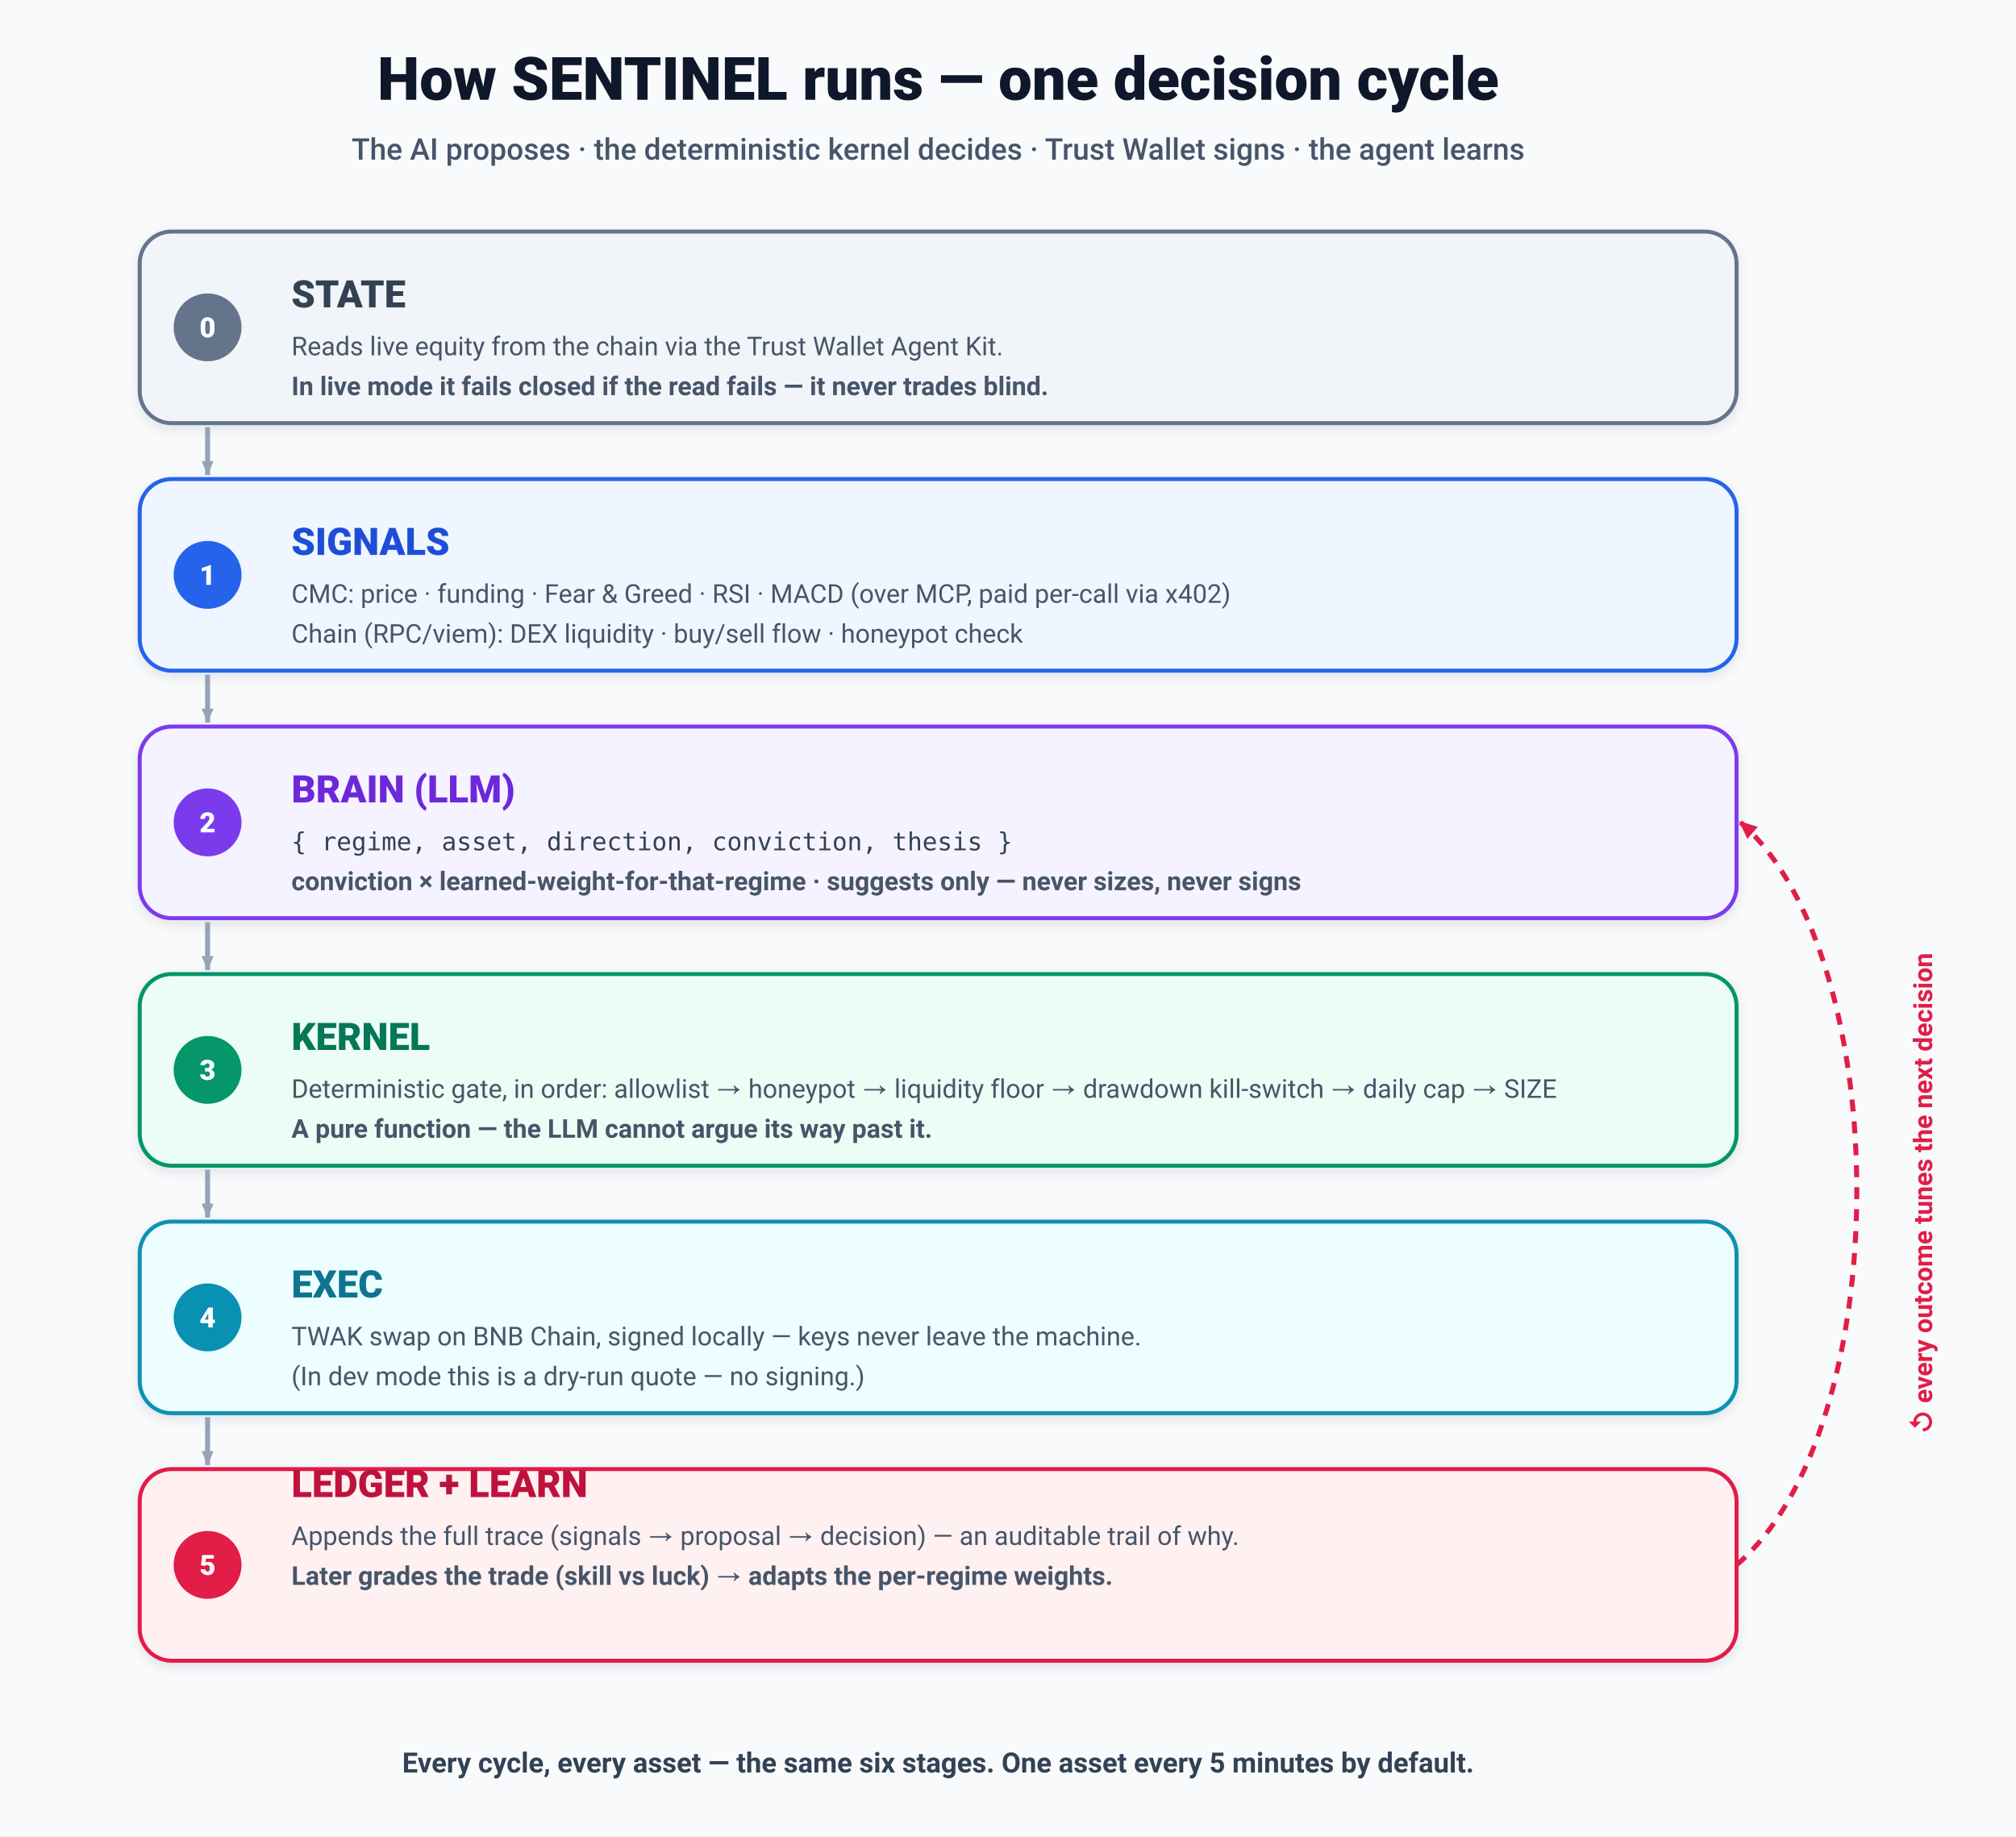
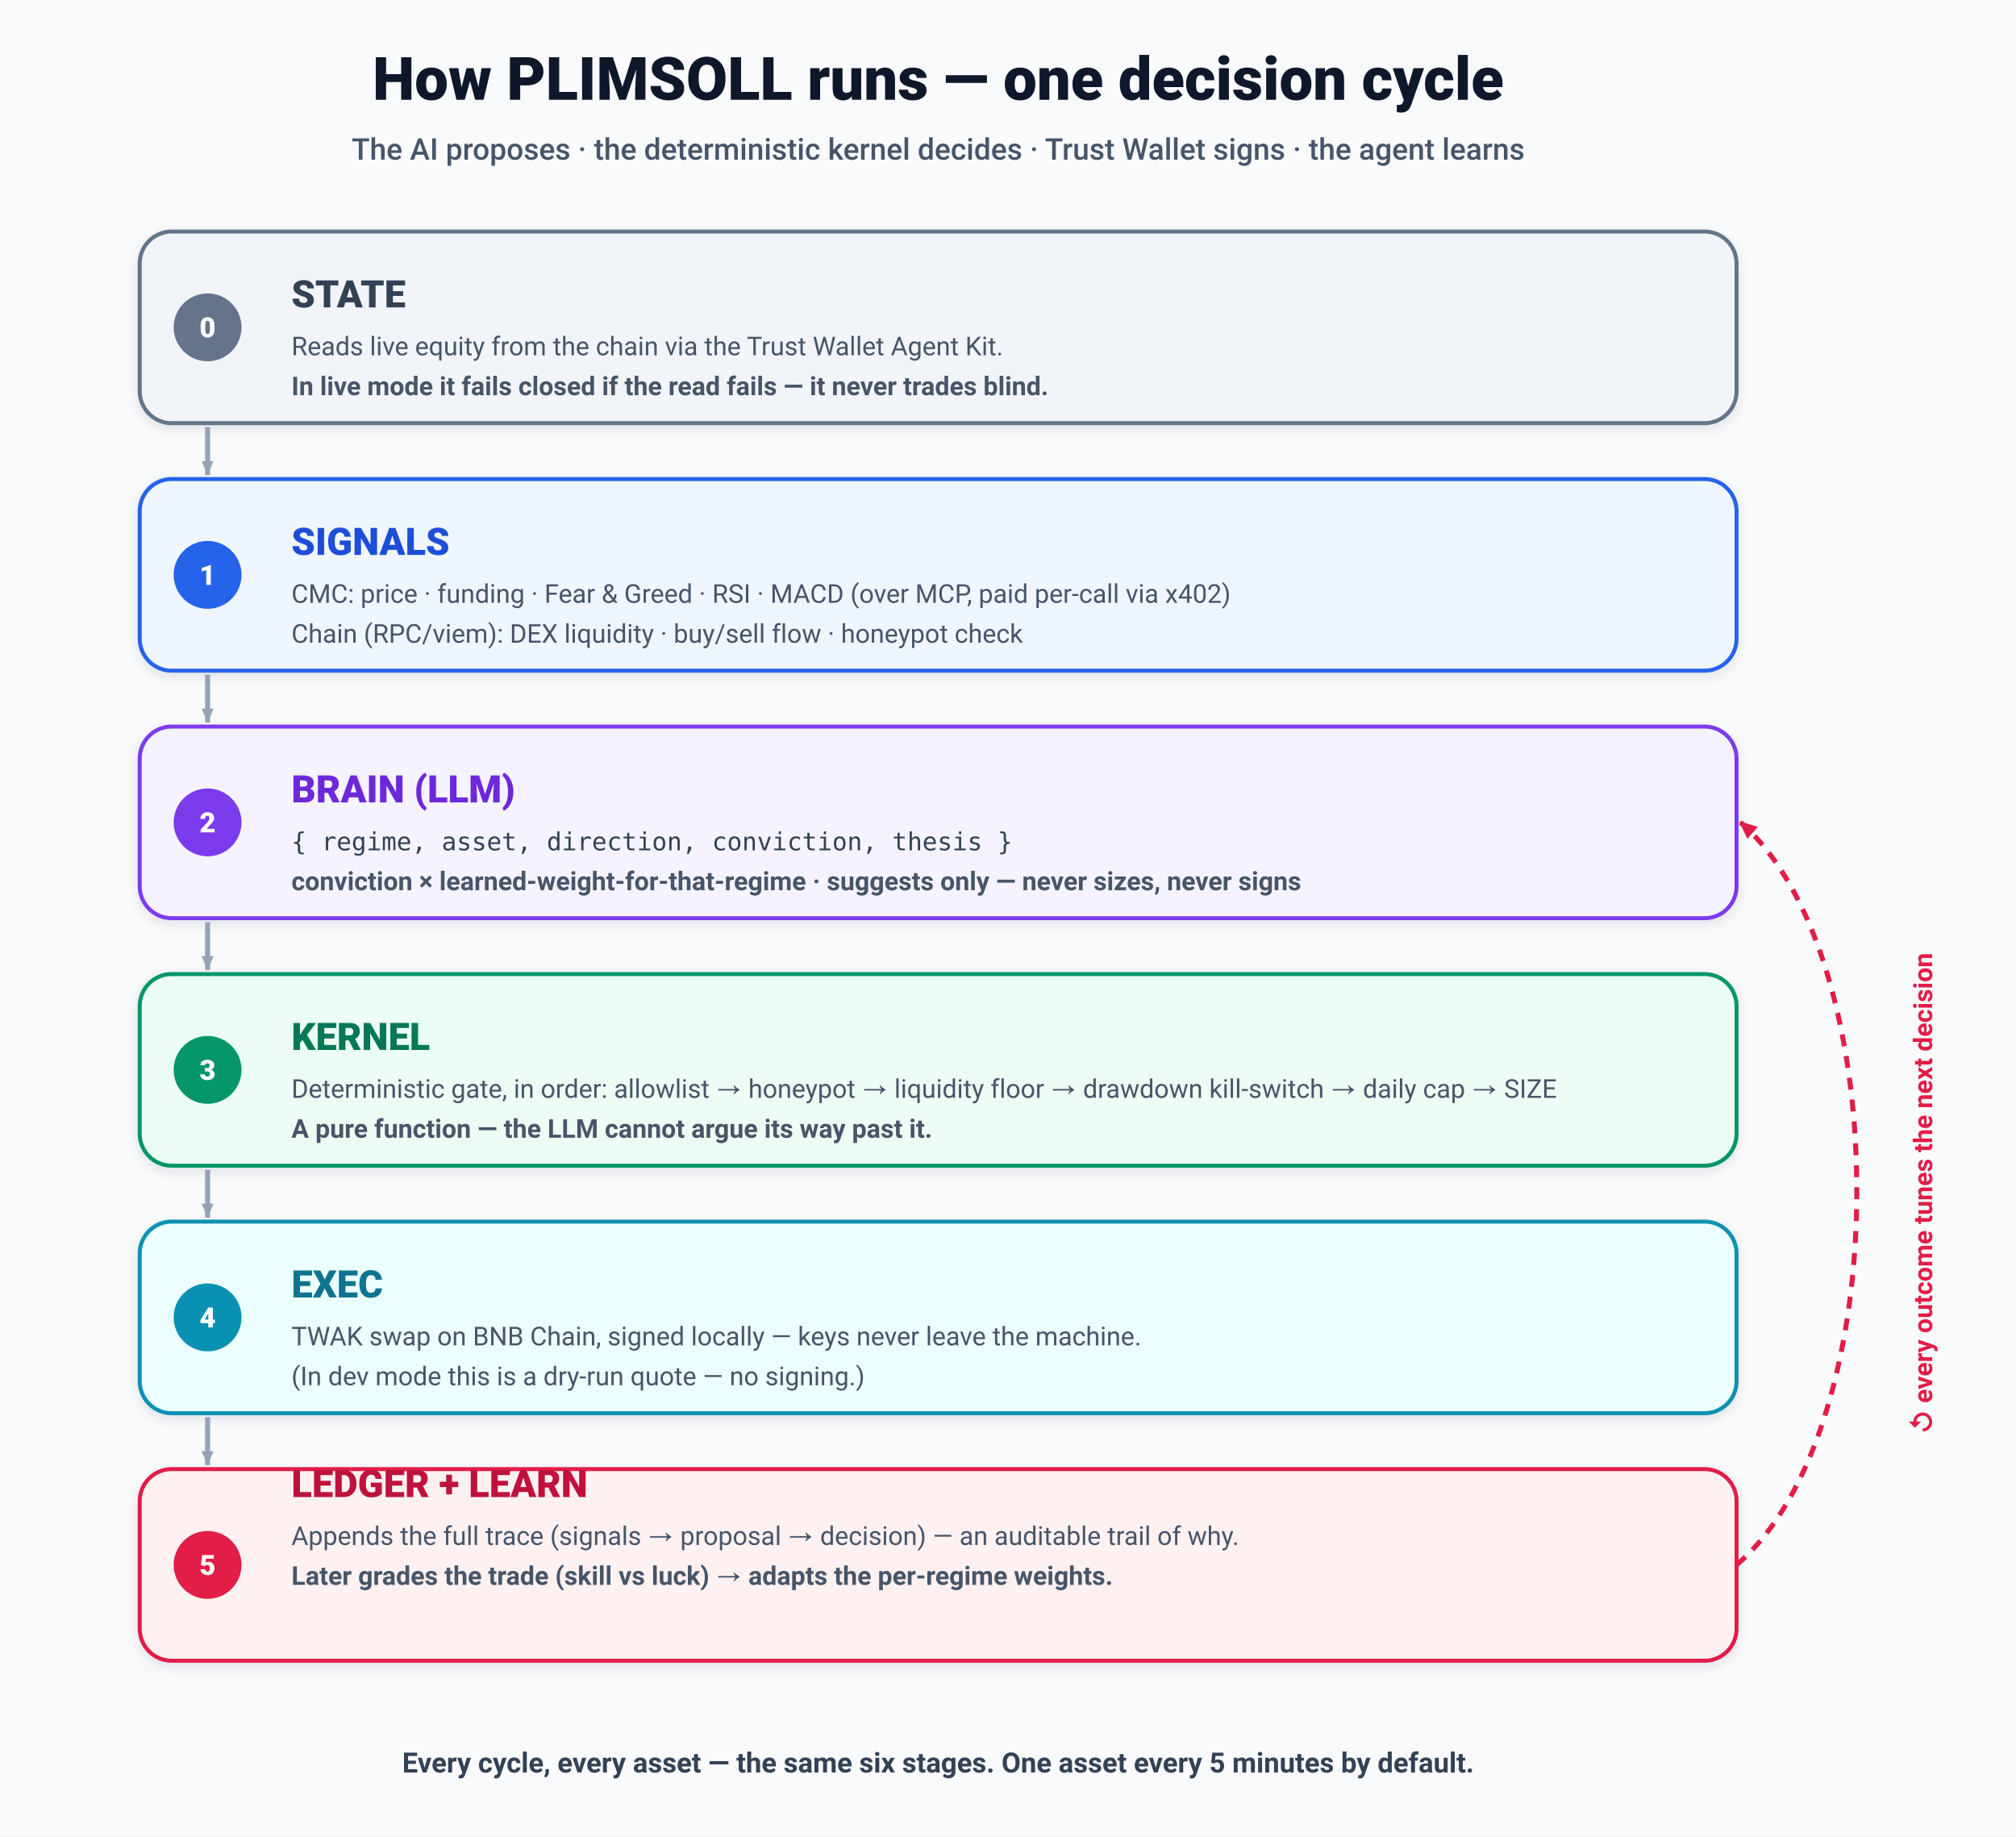
<svg xmlns="http://www.w3.org/2000/svg" viewBox="0 0 1010 920" font-family="ui-sans-serif, system-ui, -apple-system, 'Segoe UI', Roboto, Helvetica, Arial, sans-serif">
  <defs>
    <style>
      .title   { font-size: 30px; font-weight: 800; fill: #0F172A; }
      .subtitle{ font-size: 15px; font-weight: 500; fill: #475569; }
      .step    { font-size: 19px; font-weight: 800; }
      .sub     { font-size: 13px; fill: #475569; }
      .badgenum{ font-size: 14px; font-weight: 800; fill: #FFFFFF; }
      .loop    { font-size: 13px; font-weight: 700; fill: #E11D48; }
      .foot    { font-size: 14px; font-weight: 600; fill: #334155; }
      .mono    { font-family: ui-monospace, 'SF Mono', Menlo, Consolas, monospace; font-size: 12.5px; fill: #334155; }
    </style>
    <marker id="arrow" markerWidth="10" markerHeight="10" refX="7" refY="3" orient="auto" markerUnits="userSpaceOnUse">
      <path d="M0,0 L7,3 L0,6 Z" fill="#94A3B8" />
    </marker>
    <marker id="arrowL" markerWidth="12" markerHeight="12" refX="8" refY="4" orient="auto" markerUnits="userSpaceOnUse">
      <path d="M0,0 L9,4 L0,8 Z" fill="#E11D48" />
    </marker>
    <filter id="shadow" x="-20%" y="-20%" width="140%" height="140%">
      <feDropShadow dx="0" dy="2" stdDeviation="3" flood-color="#0F172A" flood-opacity="0.10" />
    </filter>
  </defs>
  <rect x="0" y="0" width="1010" height="920" fill="#F8FAFC" />
-   <text x="470" y="50" text-anchor="middle" class="title">How SENTINEL runs — one decision cycle</text>
+   <text x="470" y="50" text-anchor="middle" class="title">How PLIMSOLL runs — one decision cycle</text>
  <text x="470" y="80" text-anchor="middle" class="subtitle">The AI proposes · the deterministic kernel decides · Trust Wallet signs · the agent learns</text>
  <rect x="70" y="116" width="800" height="96" rx="16" fill="#F1F5F9" stroke="#64748B" stroke-width="2" filter="url(#shadow)" />
  <circle cx="104" cy="164" r="17" fill="#64748B" />
  <text x="104" y="169" text-anchor="middle" class="badgenum">0</text>
  <text x="146" y="154" class="step" fill="#334155">STATE</text>
  <text x="146" y="178" class="sub">Reads live equity from the chain via the Trust Wallet Agent Kit.</text>
  <text x="146" y="198" class="sub" fill="#64748B" font-weight="700">In live mode it fails closed if the read fails — it never trades blind.</text>
  <rect x="70" y="240" width="800" height="96" rx="16" fill="#EFF6FF" stroke="#2563EB" stroke-width="2" filter="url(#shadow)" />
  <circle cx="104" cy="288" r="17" fill="#2563EB" />
  <text x="104" y="293" text-anchor="middle" class="badgenum">1</text>
  <text x="146" y="278" class="step" fill="#1D4ED8">SIGNALS</text>
  <text x="146" y="302" class="sub">CMC: price · funding · Fear &amp; Greed · RSI · MACD  (over MCP, paid per-call via x402)</text>
  <text x="146" y="322" class="sub">Chain (RPC/viem): DEX liquidity · buy/sell flow · honeypot check</text>
  <rect x="70" y="364" width="800" height="96" rx="16" fill="#F5F3FF" stroke="#7C3AED" stroke-width="2" filter="url(#shadow)" />
  <circle cx="104" cy="412" r="17" fill="#7C3AED" />
  <text x="104" y="417" text-anchor="middle" class="badgenum">2</text>
  <text x="146" y="402" class="step" fill="#6D28D9">BRAIN  (LLM)</text>
  <text x="146" y="426" class="mono">{ regime, asset, direction, conviction, thesis }</text>
  <text x="146" y="446" class="sub" fill="#6D28D9" font-weight="700">conviction × learned-weight-for-that-regime · suggests only — never sizes, never signs</text>
  <rect x="70" y="488" width="800" height="96" rx="16" fill="#ECFDF5" stroke="#059669" stroke-width="2" filter="url(#shadow)" />
  <circle cx="104" cy="536" r="17" fill="#059669" />
  <text x="104" y="541" text-anchor="middle" class="badgenum">3</text>
  <text x="146" y="526" class="step" fill="#047857">KERNEL</text>
  <text x="146" y="550" class="sub">Deterministic gate, in order: allowlist → honeypot → liquidity floor → drawdown kill-switch → daily cap → SIZE</text>
  <text x="146" y="570" class="sub" fill="#047857" font-weight="700">A pure function — the LLM cannot argue its way past it.</text>
  <rect x="70" y="612" width="800" height="96" rx="16" fill="#ECFEFF" stroke="#0891B2" stroke-width="2" filter="url(#shadow)" />
  <circle cx="104" cy="660" r="17" fill="#0891B2" />
  <text x="104" y="665" text-anchor="middle" class="badgenum">4</text>
  <text x="146" y="650" class="step" fill="#0E7490">EXEC</text>
  <text x="146" y="674" class="sub">TWAK swap on BNB Chain, signed locally — keys never leave the machine.</text>
  <text x="146" y="694" class="sub" fill="#94A3B8">(In dev mode this is a dry-run quote — no signing.)</text>
  <rect x="70" y="736" width="800" height="96" rx="16" fill="#FFF1F2" stroke="#E11D48" stroke-width="2" filter="url(#shadow)" />
  <circle cx="104" cy="784" r="17" fill="#E11D48" />
  <text x="104" y="789" text-anchor="middle" class="badgenum">5</text>
  <text x="146" y="750" class="step" fill="#BE123C">LEDGER + LEARN</text>
  <text x="146" y="774" class="sub">Appends the full trace (signals → proposal → decision) — an auditable trail of why.</text>
  <text x="146" y="794" class="sub" fill="#BE123C" font-weight="700">Later grades the trade (skill vs luck) → adapts the per-regime weights.</text>
  <line x1="104" y1="214" x2="104" y2="238" stroke="#94A3B8" stroke-width="2.5" marker-end="url(#arrow)" />
  <line x1="104" y1="338" x2="104" y2="362" stroke="#94A3B8" stroke-width="2.5" marker-end="url(#arrow)" />
  <line x1="104" y1="462" x2="104" y2="486" stroke="#94A3B8" stroke-width="2.5" marker-end="url(#arrow)" />
  <line x1="104" y1="586" x2="104" y2="610" stroke="#94A3B8" stroke-width="2.5" marker-end="url(#arrow)" />
  <line x1="104" y1="710" x2="104" y2="734" stroke="#94A3B8" stroke-width="2.5" marker-end="url(#arrow)" />
  <path d="M 870 784 C 950 716, 950 480, 872 412" fill="none" stroke="#E11D48" stroke-width="2.5" stroke-dasharray="6 5" marker-end="url(#arrowL)" />
  <text x="968" y="598" text-anchor="middle" transform="rotate(-90 968 598)" class="loop">↺ every outcome tunes the next decision</text>
  <text x="470" y="888" text-anchor="middle" class="foot">Every cycle, every asset — the same six stages. One asset every 5 minutes by default.</text>
</svg>
